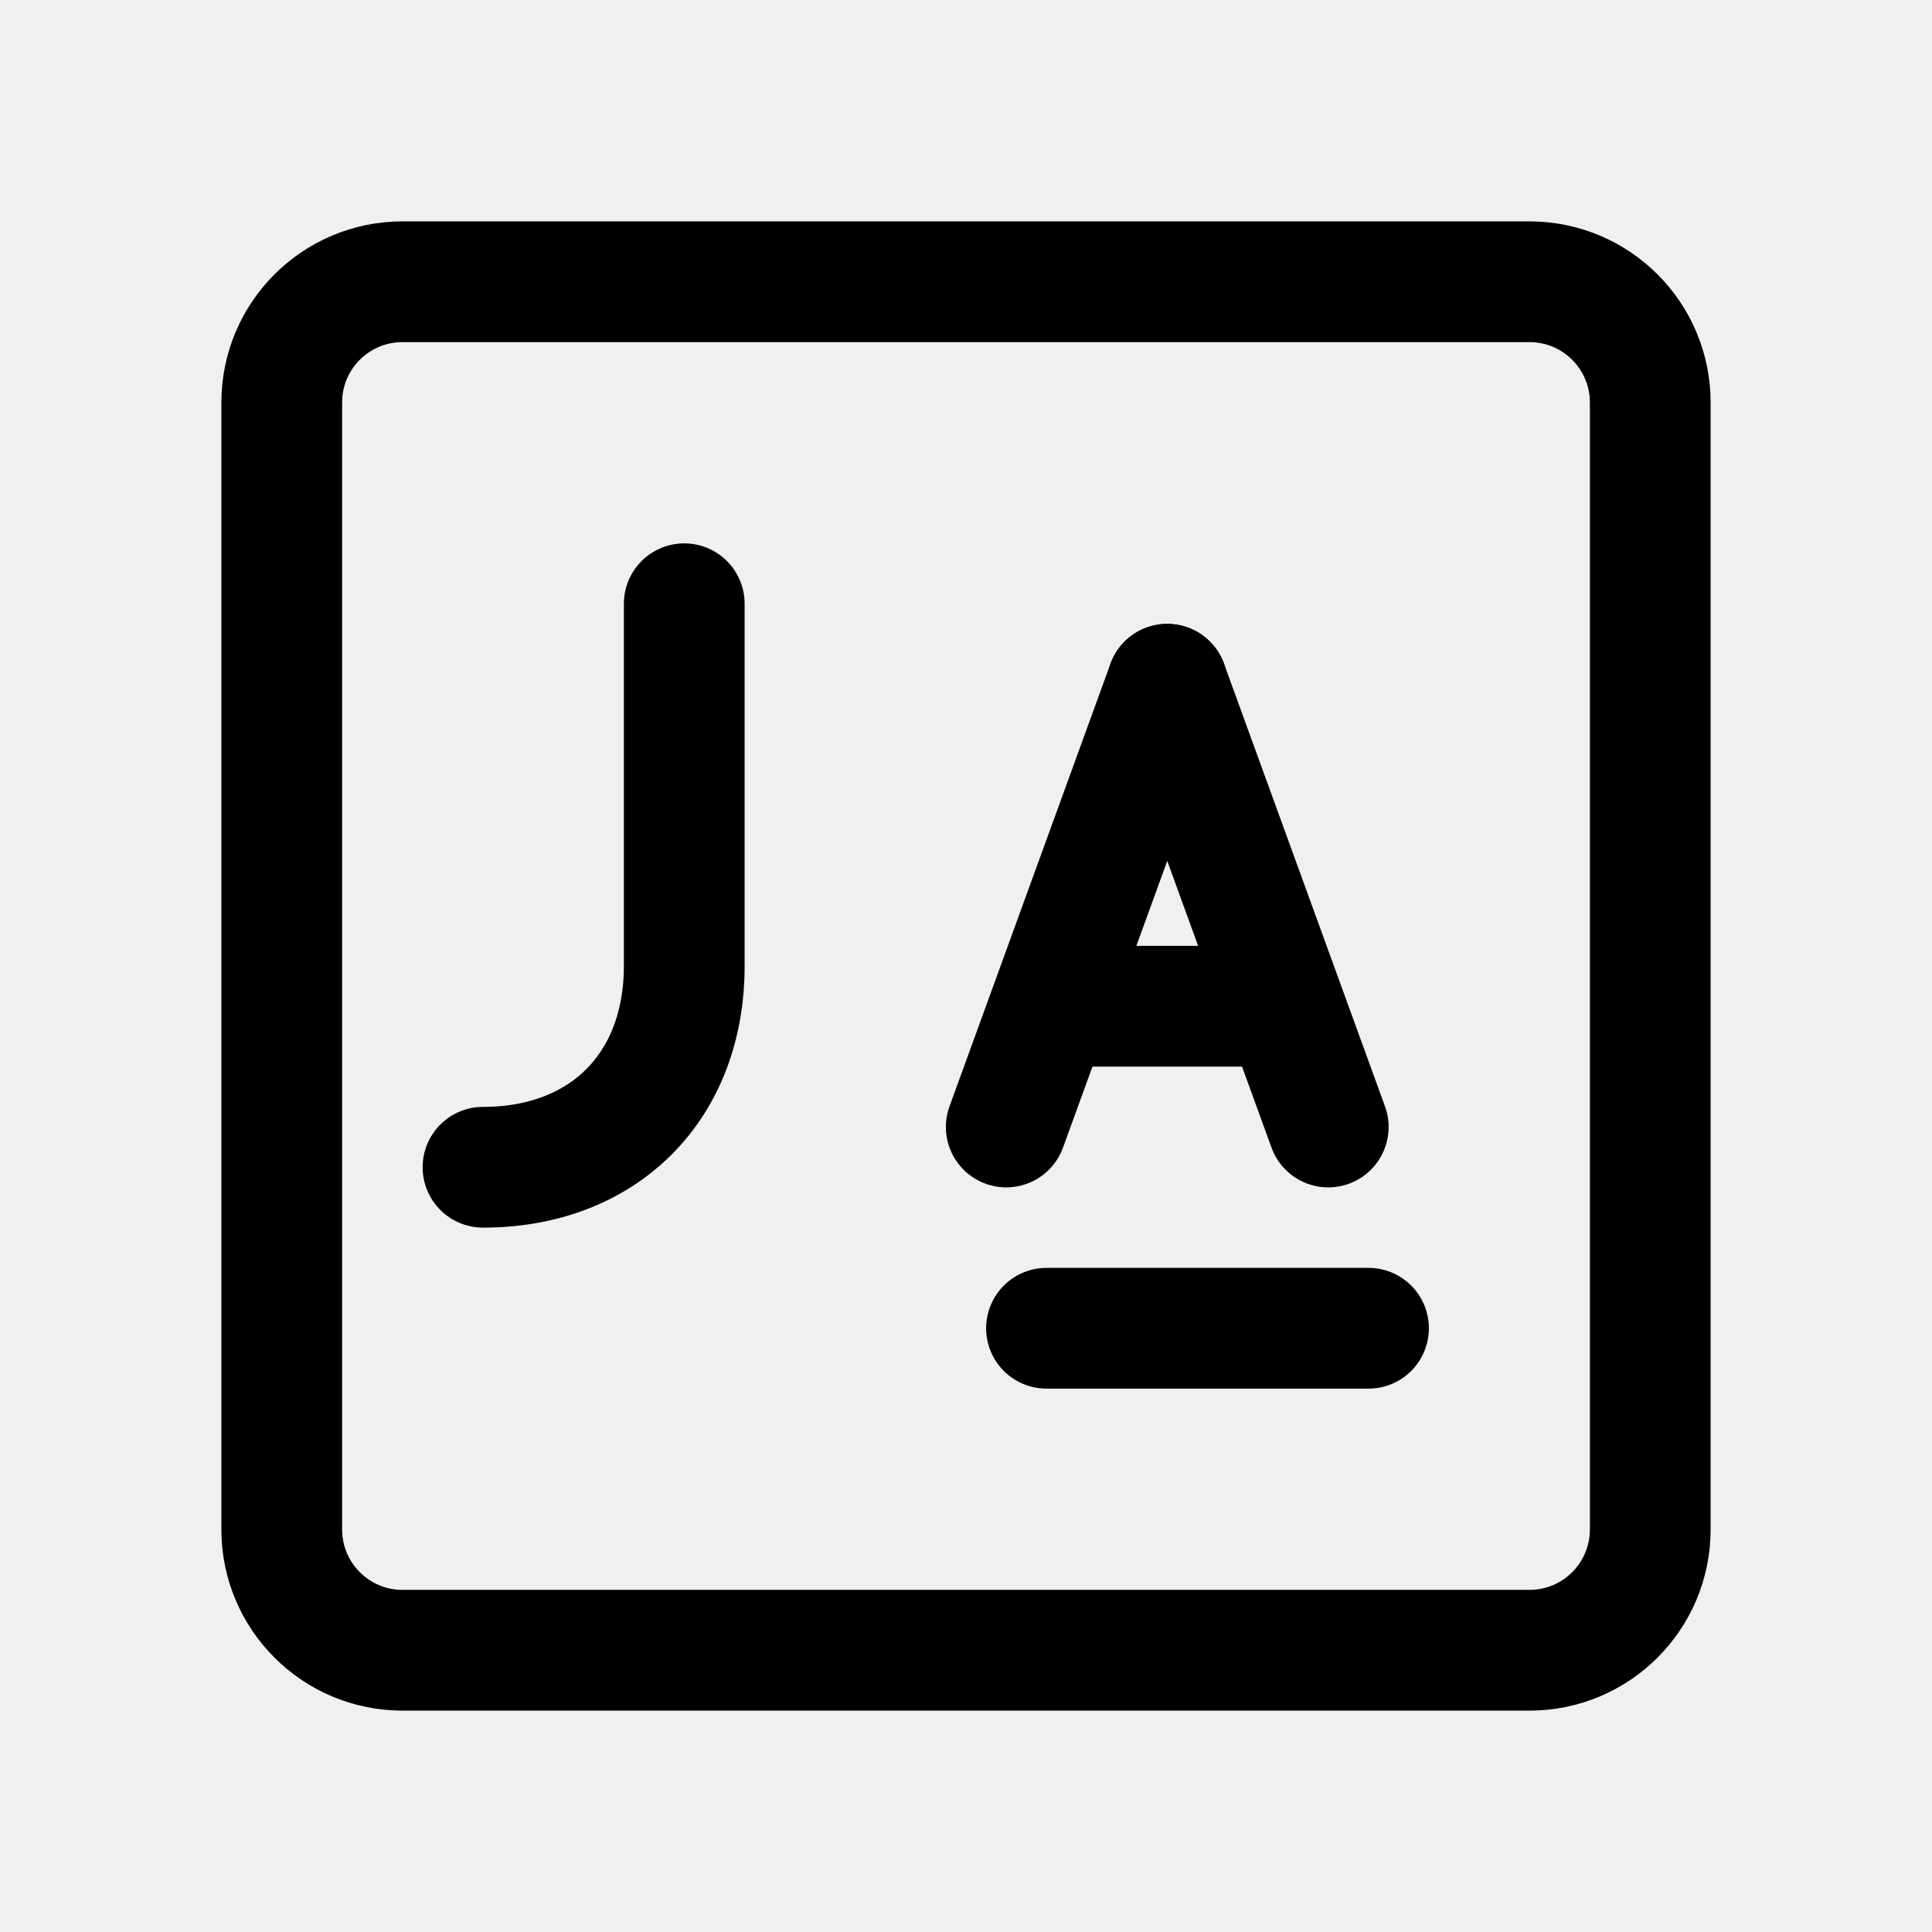
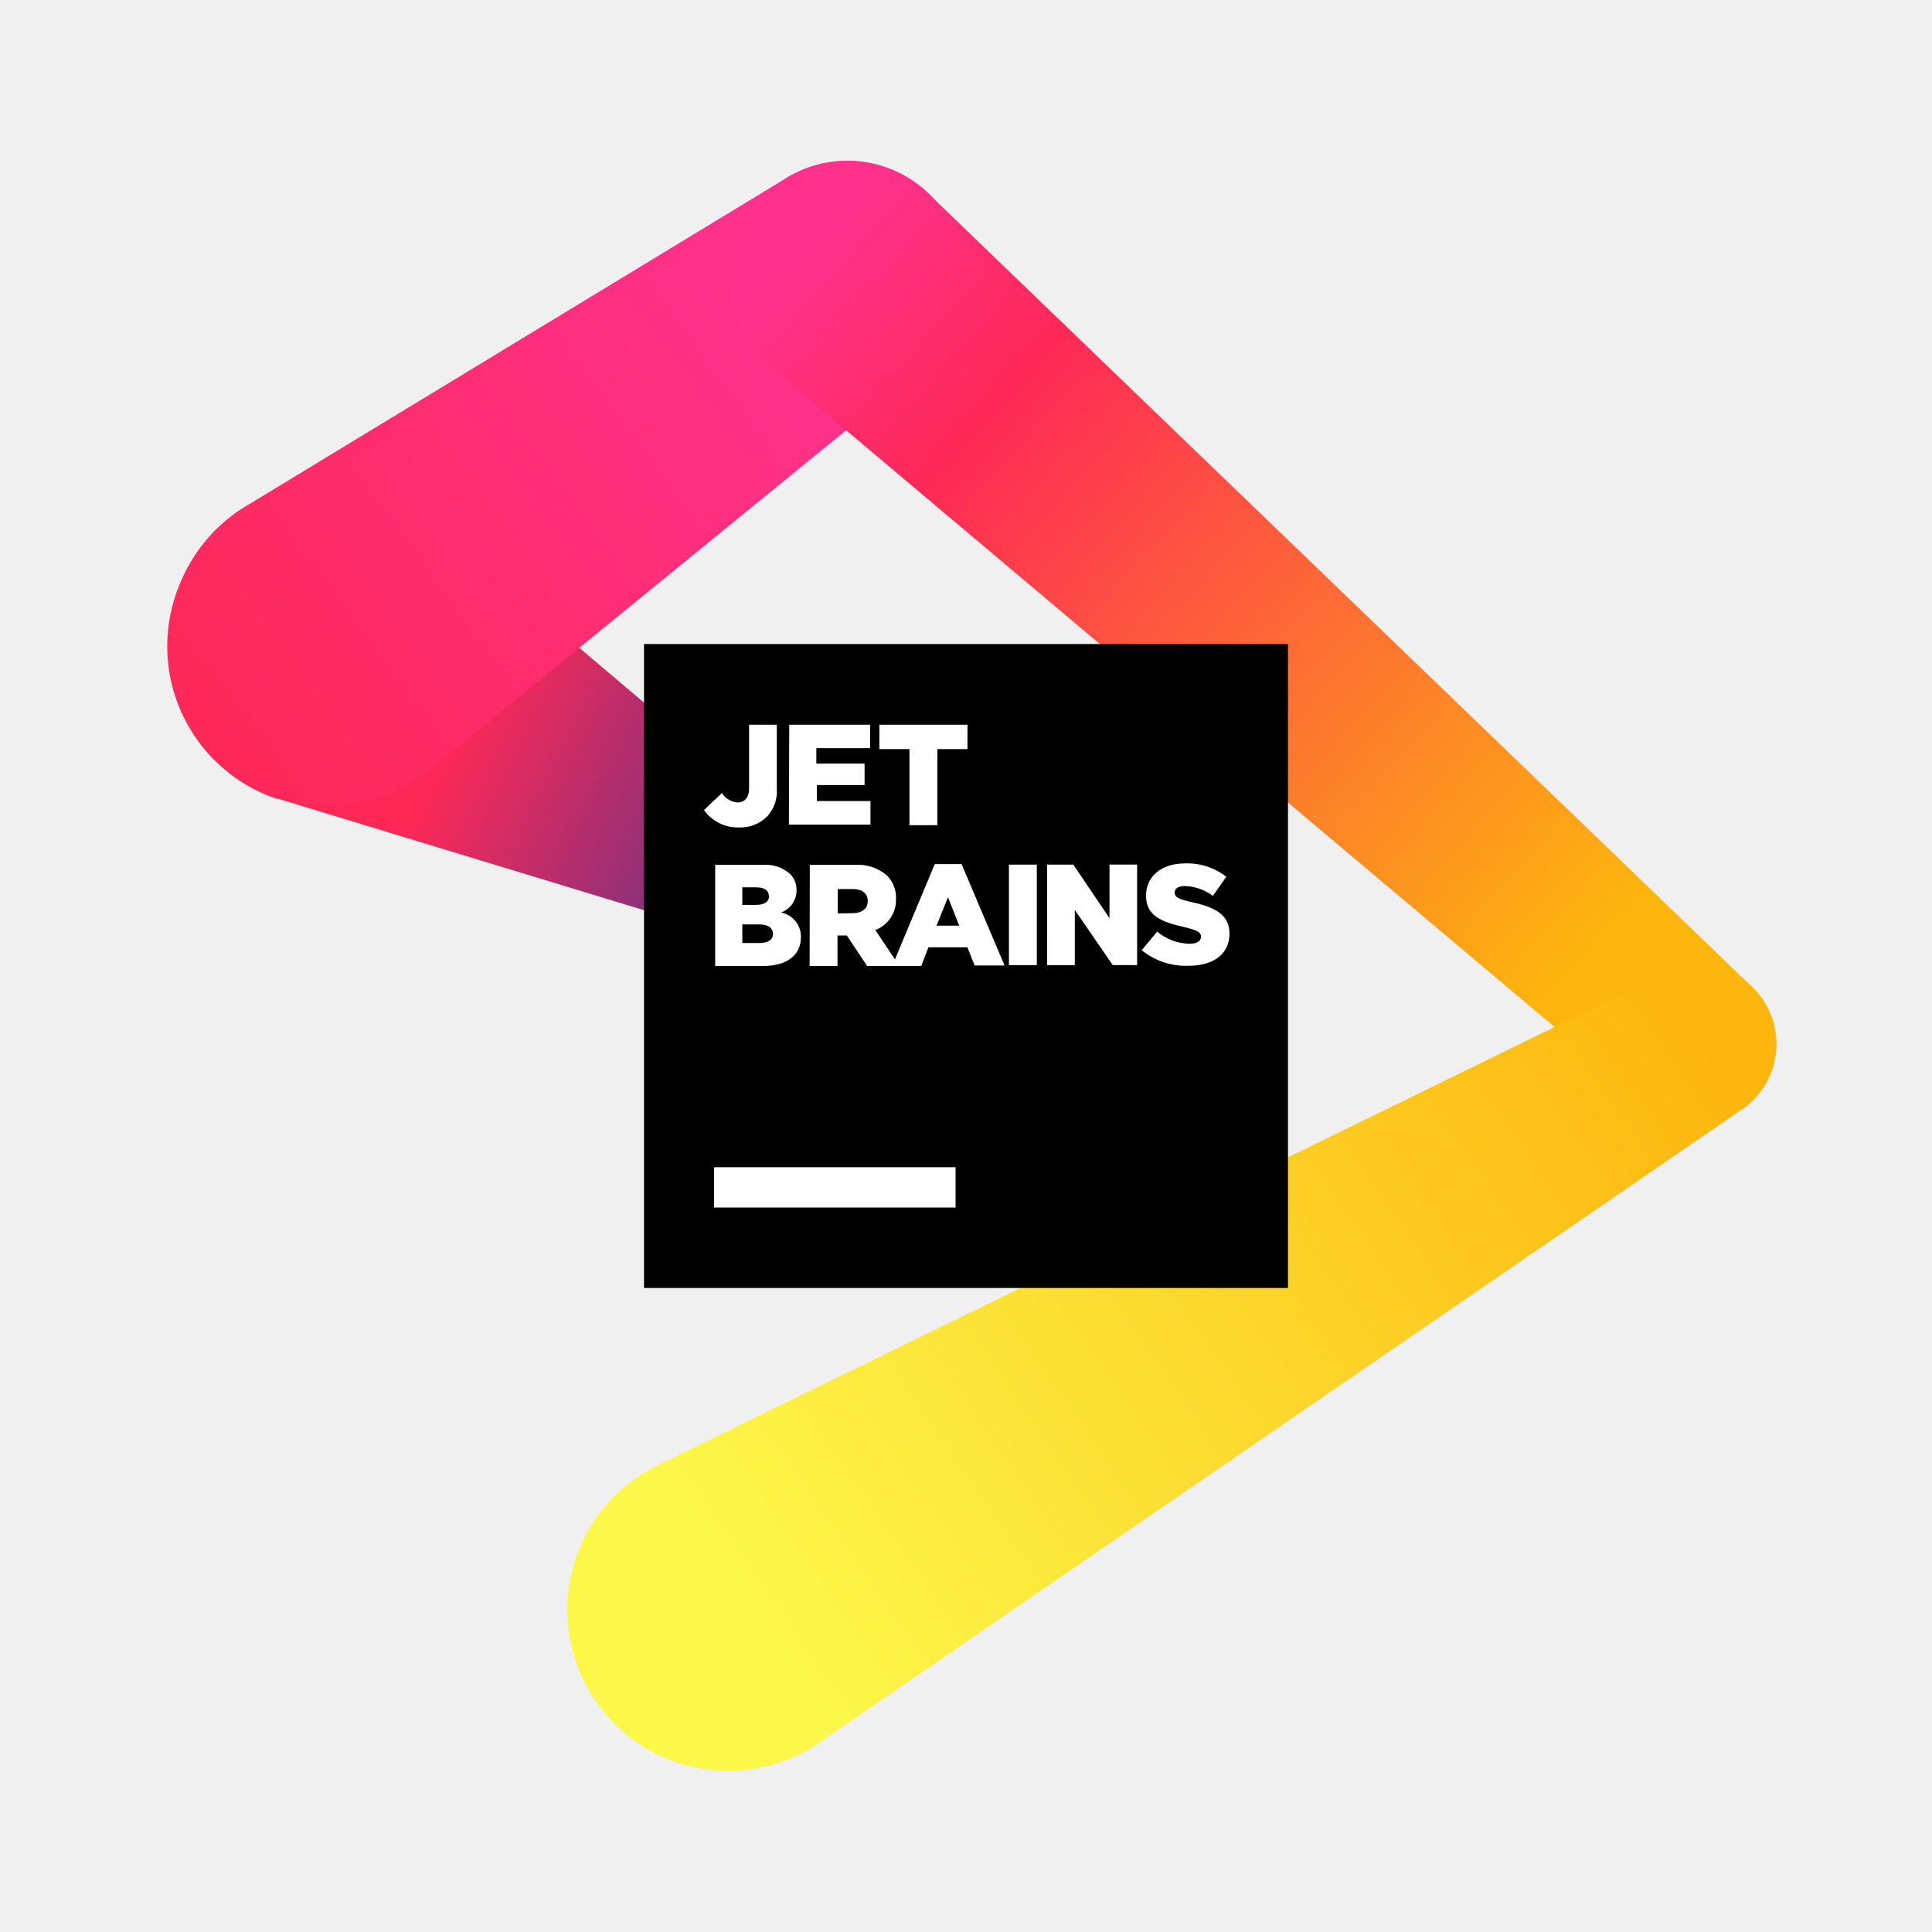
- <svg xmlns="http://www.w3.org/2000/svg" viewBox="0 0 24 24" fill="none" stroke="currentColor" stroke-width="1.5" stroke-linecap="round" stroke-linejoin="round">
-   <rect x="3.5" y="3.5" width="17" height="17" rx="1.5" />
-   <path d="M8.5 7.5v4.5c0 1.5-1 2.5-2.5 2.5" />
-   <path d="M13 16.5h4" />
-   <path d="M14.5 8.5l-2 5.5" />
-   <path d="M14.5 8.5l2 5.5" />
-   <path d="M13.5 12.5h2" />
+ <svg xmlns="http://www.w3.org/2000/svg" viewBox="0 0 128 128">
+   <defs>
+     <linearGradient id="jetbrains-original-a" gradientUnits="userSpaceOnUse" x1="32.64" y1="61.16" x2="82.77" y2="85.54" gradientTransform="scale(.71111)">
+       <stop offset=".21" stop-color="#fe2857" />
+       <stop offset="1" stop-color="#293896" />
+     </linearGradient>
+     <linearGradient id="jetbrains-original-b" gradientUnits="userSpaceOnUse" x1="17.38" y1="69.86" x2="82.95" y2="21.23" gradientTransform="scale(.71111)">
+       <stop offset="0" stop-color="#fe2857" />
+       <stop offset=".01" stop-color="#fe2857" />
+       <stop offset=".86" stop-color="#ff318c" />
+     </linearGradient>
+     <linearGradient id="jetbrains-original-c" gradientUnits="userSpaceOnUse" x1="74.17" y1="21.58" x2="160.27" y2="99.76" gradientTransform="scale(.71111)">
+       <stop offset=".02" stop-color="#ff318c" />
+       <stop offset=".21" stop-color="#fe2857" />
+       <stop offset=".86" stop-color="#fdb60d" />
+     </linearGradient>
+     <linearGradient id="jetbrains-original-d" gradientUnits="userSpaceOnUse" x1="155.46" y1="89.8" x2="55.07" y2="158.9" gradientTransform="scale(.71111)">
+       <stop offset=".01" stop-color="#fdb60d" />
+       <stop offset=".86" stop-color="#fcf84a" />
+     </linearGradient>
+   </defs>
+   <path d="M58 59.527l-29.406-24.89a10.67 10.67 0 00-17.485 8.949 10.664 10.664 0 007.196 9.328h.105l.277.086 37.094 11.297c.266.098.551.148.836.152a2.654 2.654 0 001.375-4.914zm0 0" fill="url(#jetbrains-original-a)" />
+   <path d="M63.895 18.438A7.747 7.747 0 0051.91 11.91L16 33.714a10.66 10.66 0 00-4.793 9.96A10.67 10.67 0 0028.73 50.78l32.192-26.234.254-.211a7.783 7.783 0 002.719-5.898zm0 0" fill="url(#jetbrains-original-b)" />
+   <path d="M116.117 65.422L61.633 12.949a7.763 7.763 0 00-7.692-1.965 7.763 7.763 0 00-5.394 5.825 7.764 7.764 0 002.555 7.52l.097.085 57.887 48.766a5.235 5.235 0 005.578.734 5.243 5.243 0 003.02-4.75 5.281 5.281 0 00-1.567-3.742zm0 0" fill="url(#jetbrains-original-c)" />
+   <path d="M117.688 69.184a5.226 5.226 0 00-8.297-4.266l-65.926 32.21a10.668 10.668 0 1011.008 18.2l60.96-41.844a5.21 5.21 0 002.254-4.3zm0 0" fill="url(#jetbrains-original-d)" />
+   <path d="M42.668 42.668h42.664v42.664H42.668zm0 0" />
+   <path d="M47.309 77.332h16V80h-16zm-.669-23.664l1.188-1.125c.23.363.617.594 1.047.621.453 0 .754-.32.754-.941v-4.207h1.836v4.222a2.452 2.452 0 01-.656 1.871 2.512 2.512 0 01-1.829.711 2.745 2.745 0 01-2.34-1.152zm5.65-5.652h5.355v1.554h-3.56v1.02h3.196v1.422h-3.164v1.058h3.555v1.563h-5.406zm7.964 1.613h-1.992v-1.613h5.836v1.613h-1.996v5.043h-1.848zM47.383 57.3h3.14a2.47 2.47 0 011.813.59c.289.29.445.676.437 1.083a1.556 1.556 0 01-1.03 1.484c.78.145 1.339.836 1.32 1.629 0 1.203-.93 1.914-2.524 1.914h-3.156zm3.554 2.055c0-.367-.3-.566-.84-.566h-.917v1.164h.89c.555 0 .88-.191.88-.574zm-.64 1.891H49.18v1.23h1.152c.57 0 .883-.218.883-.609-.016-.379-.285-.62-.903-.62zm3.355-3.946h2.953c.79-.062 1.57.192 2.168.712.403.414.618.976.59 1.55a2.132 2.132 0 01-1.37 2.055L59.585 64h-2.137l-1.344-2.02h-.617V64H53.64zm2.844 3.2c.621 0 .996-.305.996-.797 0-.531-.39-.8-1-.8h-.988v1.613zm0 0" fill="#fff" />
+   <path d="M61.93 57.25h1.777l2.848 6.715H64.57l-.476-1.203h-2.582L61.035 64H59.11zm1.62 4.078l-.745-1.887-.754 1.887zm3.294-4.047h1.847v6.66h-1.847zm2.531 0h1.734l2.399 3.555V57.28h1.828v6.66h-1.613l-2.513-3.65v3.652h-1.836zm6.265 5.672l1.024-1.23a3.45 3.45 0 002.133.804c.508 0 .77-.175.77-.46 0-.294-.215-.434-1.13-.649-1.425-.328-2.511-.711-2.511-2.082 0-1.238.98-2.133 2.582-2.133a4.185 4.185 0 012.738.887l-.89 1.265a3.244 3.244 0 00-1.864-.652c-.449 0-.668.176-.668.426 0 .305.227.441 1.16.648 1.528.332 2.473.832 2.473 2.075 0 1.359-1.074 2.132-2.687 2.132a4.643 4.643 0 01-3.13-1.03zm0 0" fill="#fff" />
</svg>
